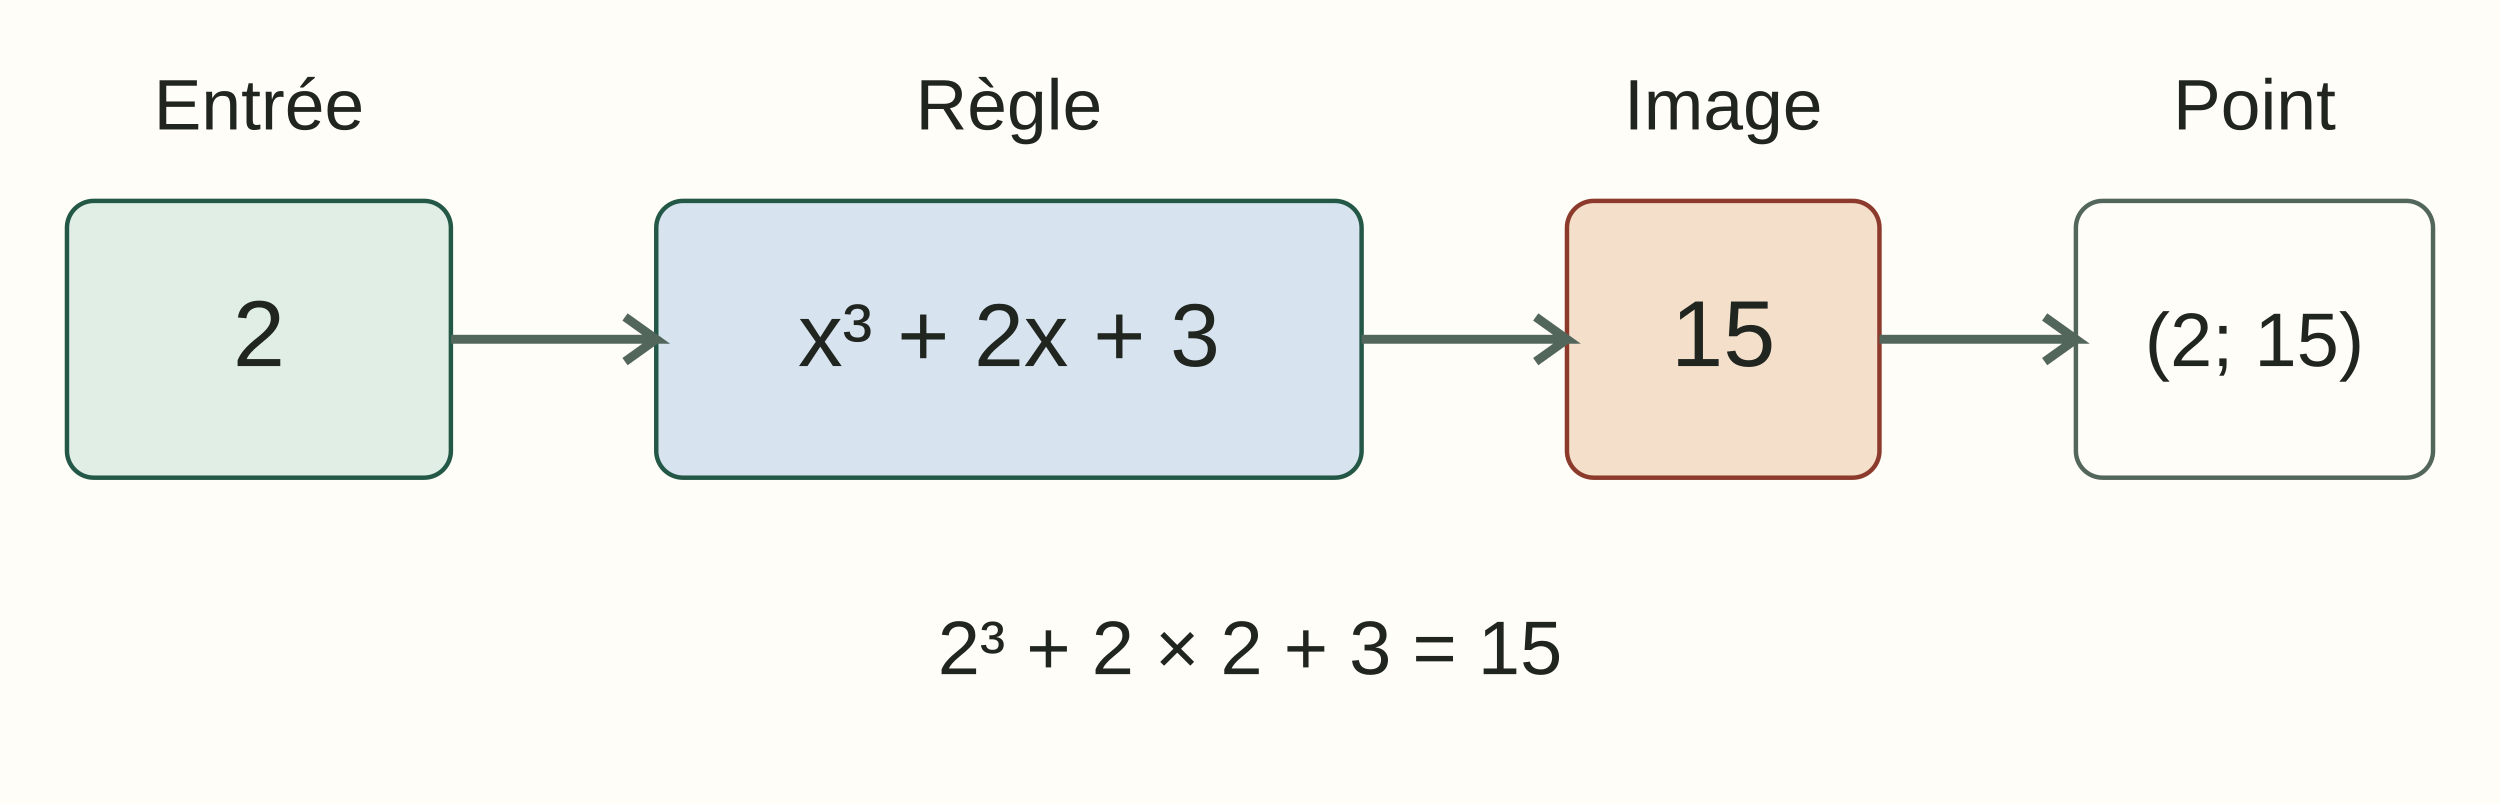
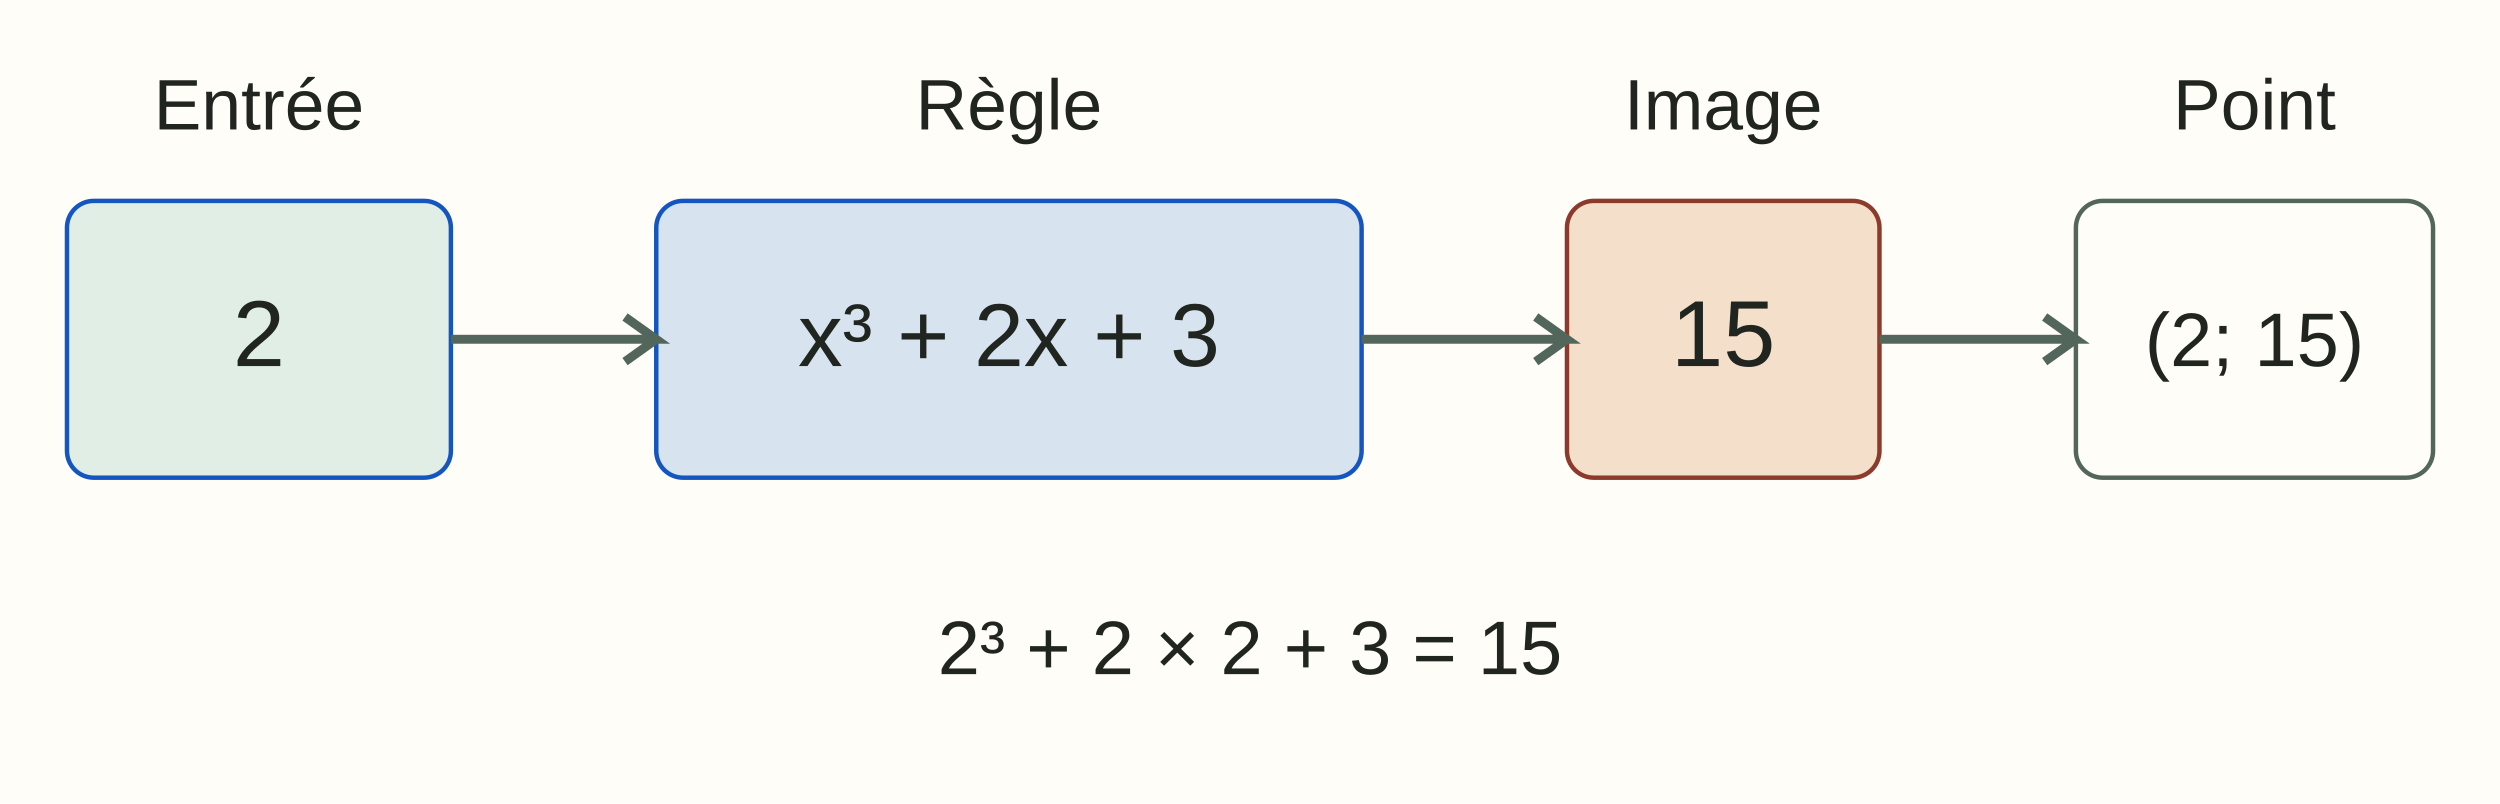
<svg xmlns="http://www.w3.org/2000/svg" viewBox="0 0 560 180" role="img" aria-labelledby="title">
  <rect width="560" height="180" fill="#fffdf8" />
  <g font-family="Arial,sans-serif" font-size="16" fill="#202520">
-     <rect x="15" y="45" width="86" height="62" rx="6" fill="#e0eee6" stroke="#235746" />
-     <rect x="147" y="45" width="158" height="62" rx="6" fill="#d7e4ef" stroke="#235746" />
+     <rect x="15" y="45" width="86" height="62" rx="6" fill="#e0eee6" stroke="#1455C0" />
+     <rect x="147" y="45" width="158" height="62" rx="6" fill="#d7e4ef" stroke="#1455C0" />
    <rect x="351" y="45" width="70" height="62" rx="6" fill="#f4dfca" stroke="#8b3a2c" />
    <rect x="465" y="45" width="80" height="62" rx="6" fill="#fffdf8" stroke="#53665b" />
    <path d="M101 76H147l-7 -5m7 5l-7 5 M305 76H351l-7 -5m7 5l-7 5 M421 76H465l-7 -5m7 5l-7 5" stroke="#53665b" fill="none" stroke-width="2" />
    <text x="58" y="29" text-anchor="middle">Entrée</text>
    <text x="226" y="29" text-anchor="middle">Règle</text>
    <text x="386" y="29" text-anchor="middle">Image</text>
    <text x="505" y="29" text-anchor="middle">Point</text>
    <text x="58" y="82" text-anchor="middle" font-size="21">2</text>
    <text x="226" y="82" text-anchor="middle" font-size="20">x³ + 2x + 3</text>
    <text x="386" y="82" text-anchor="middle" font-size="21">15</text>
    <text x="505" y="82" text-anchor="middle" font-size="17">(2; 15)</text>
    <text x="280" y="151" text-anchor="middle" font-size="17">2³ + 2 × 2 + 3 = 15</text>
  </g>
</svg>
